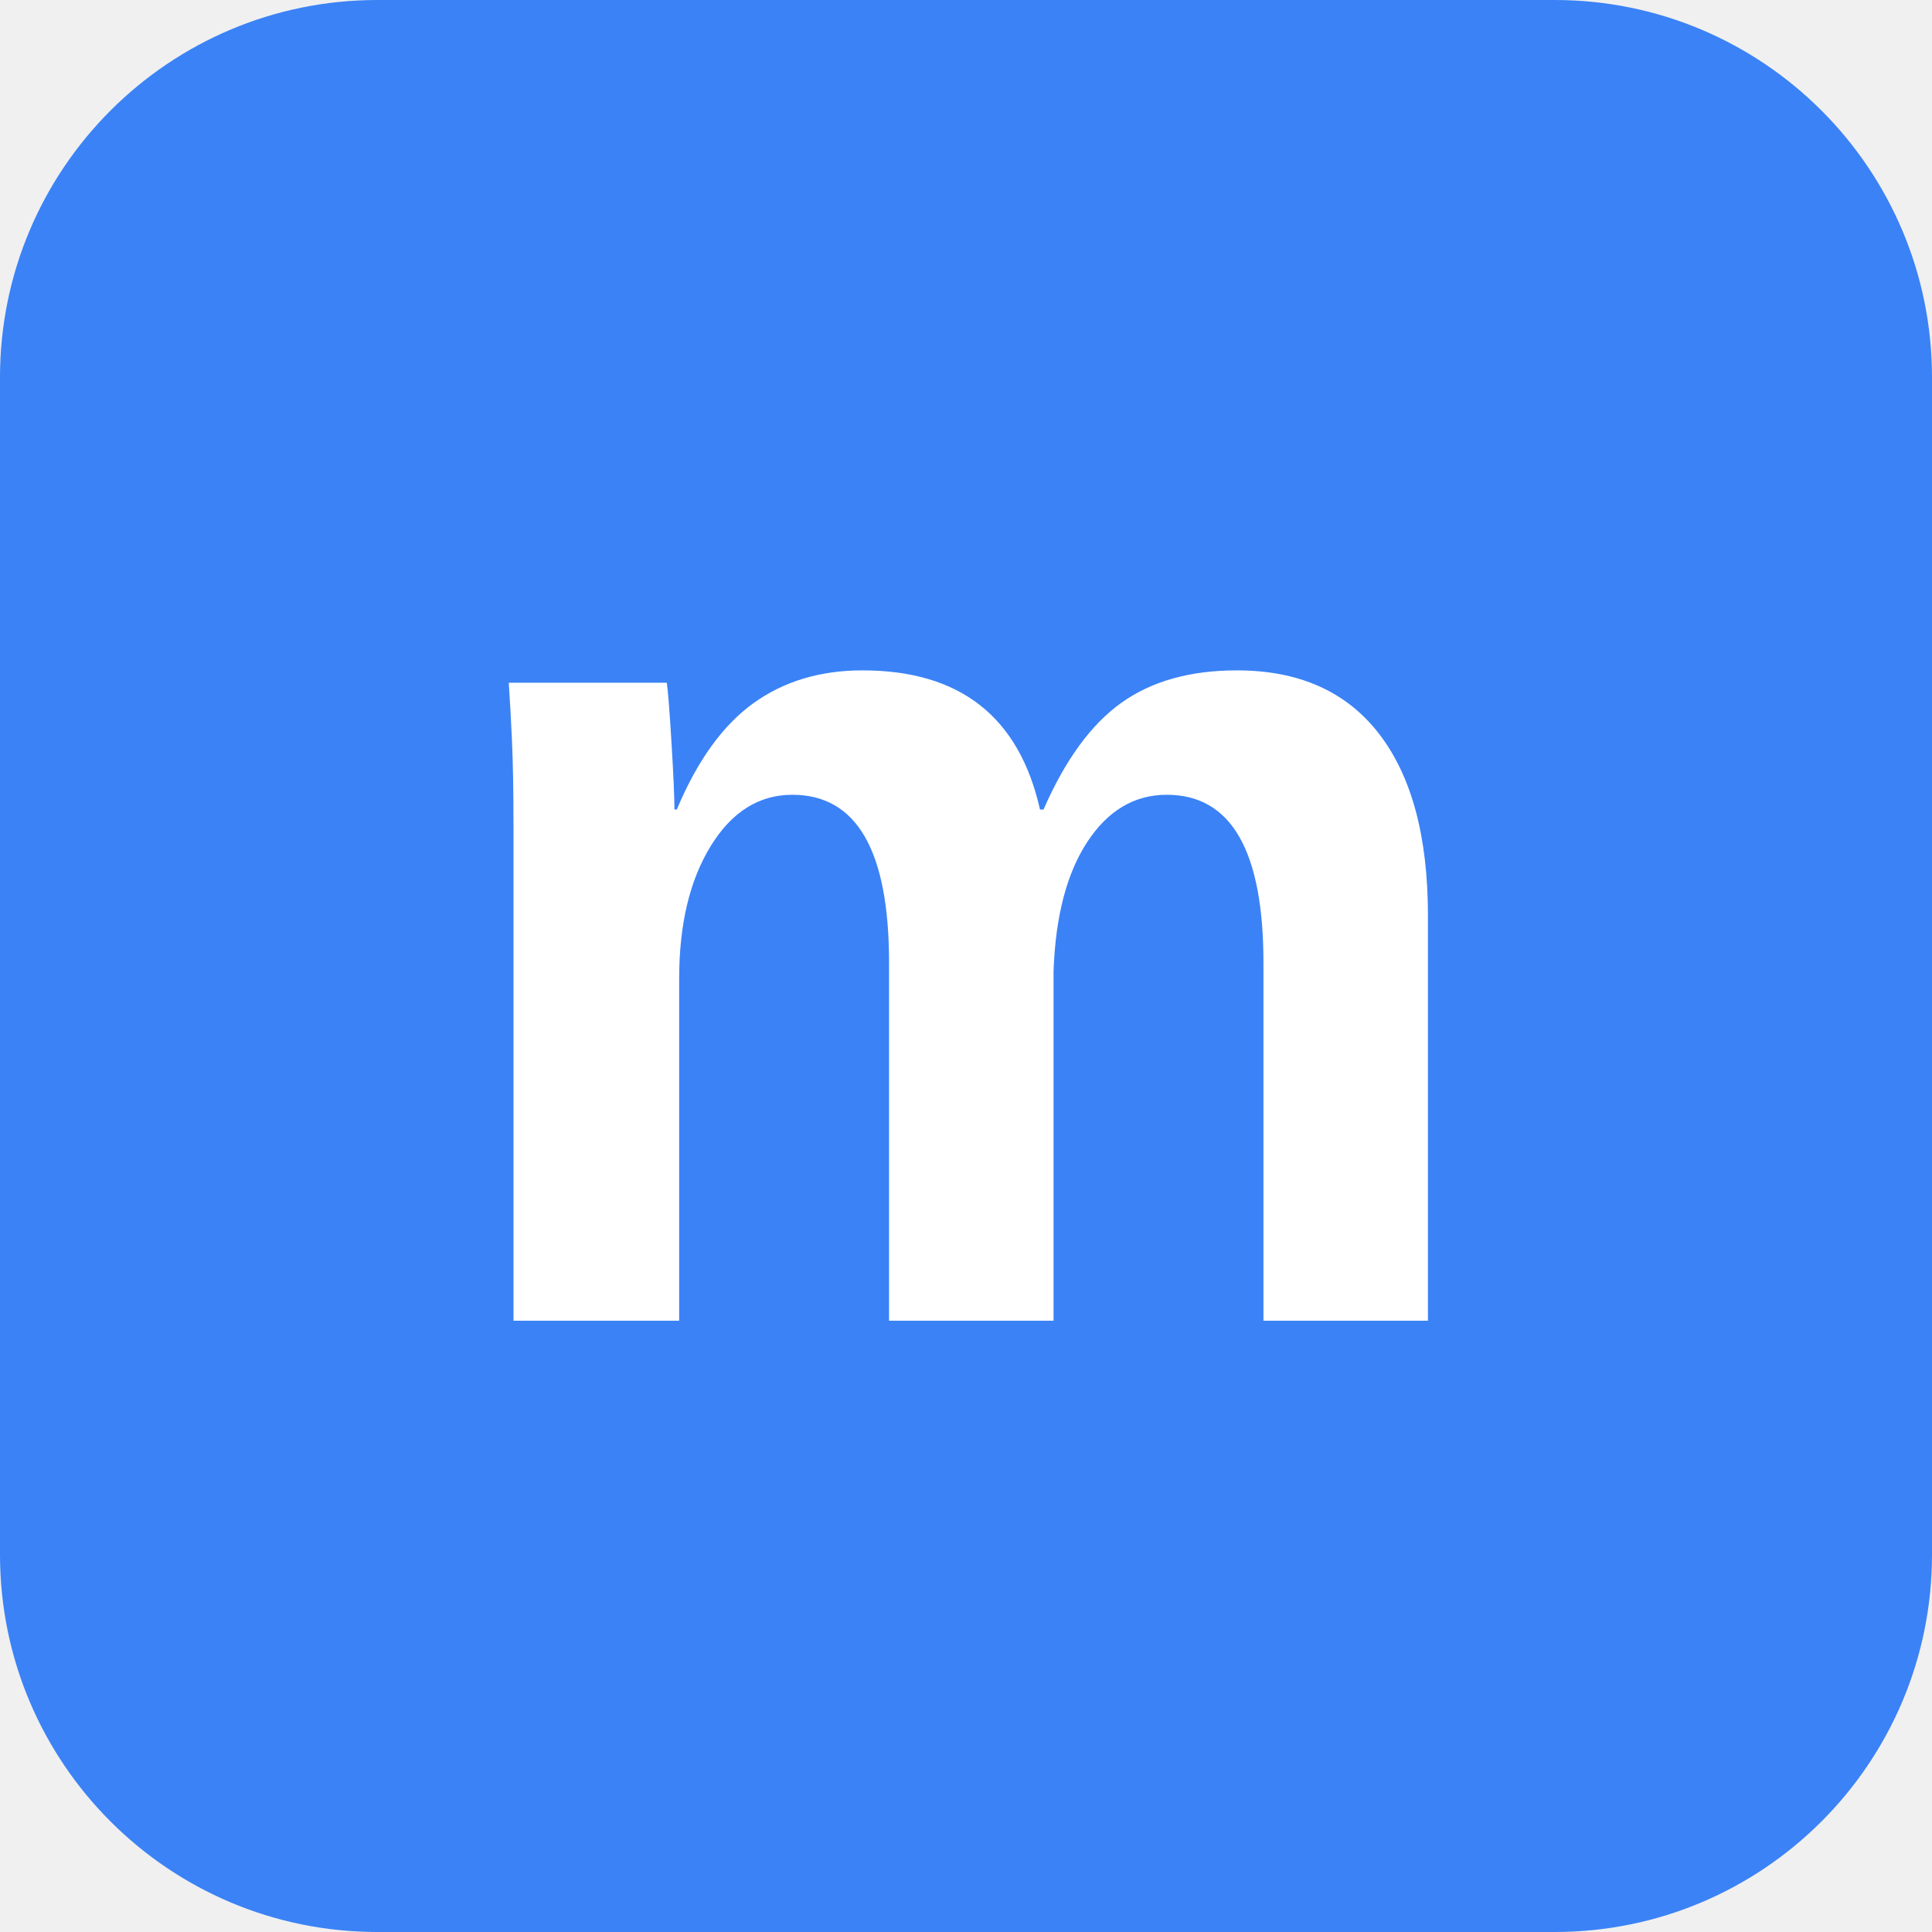
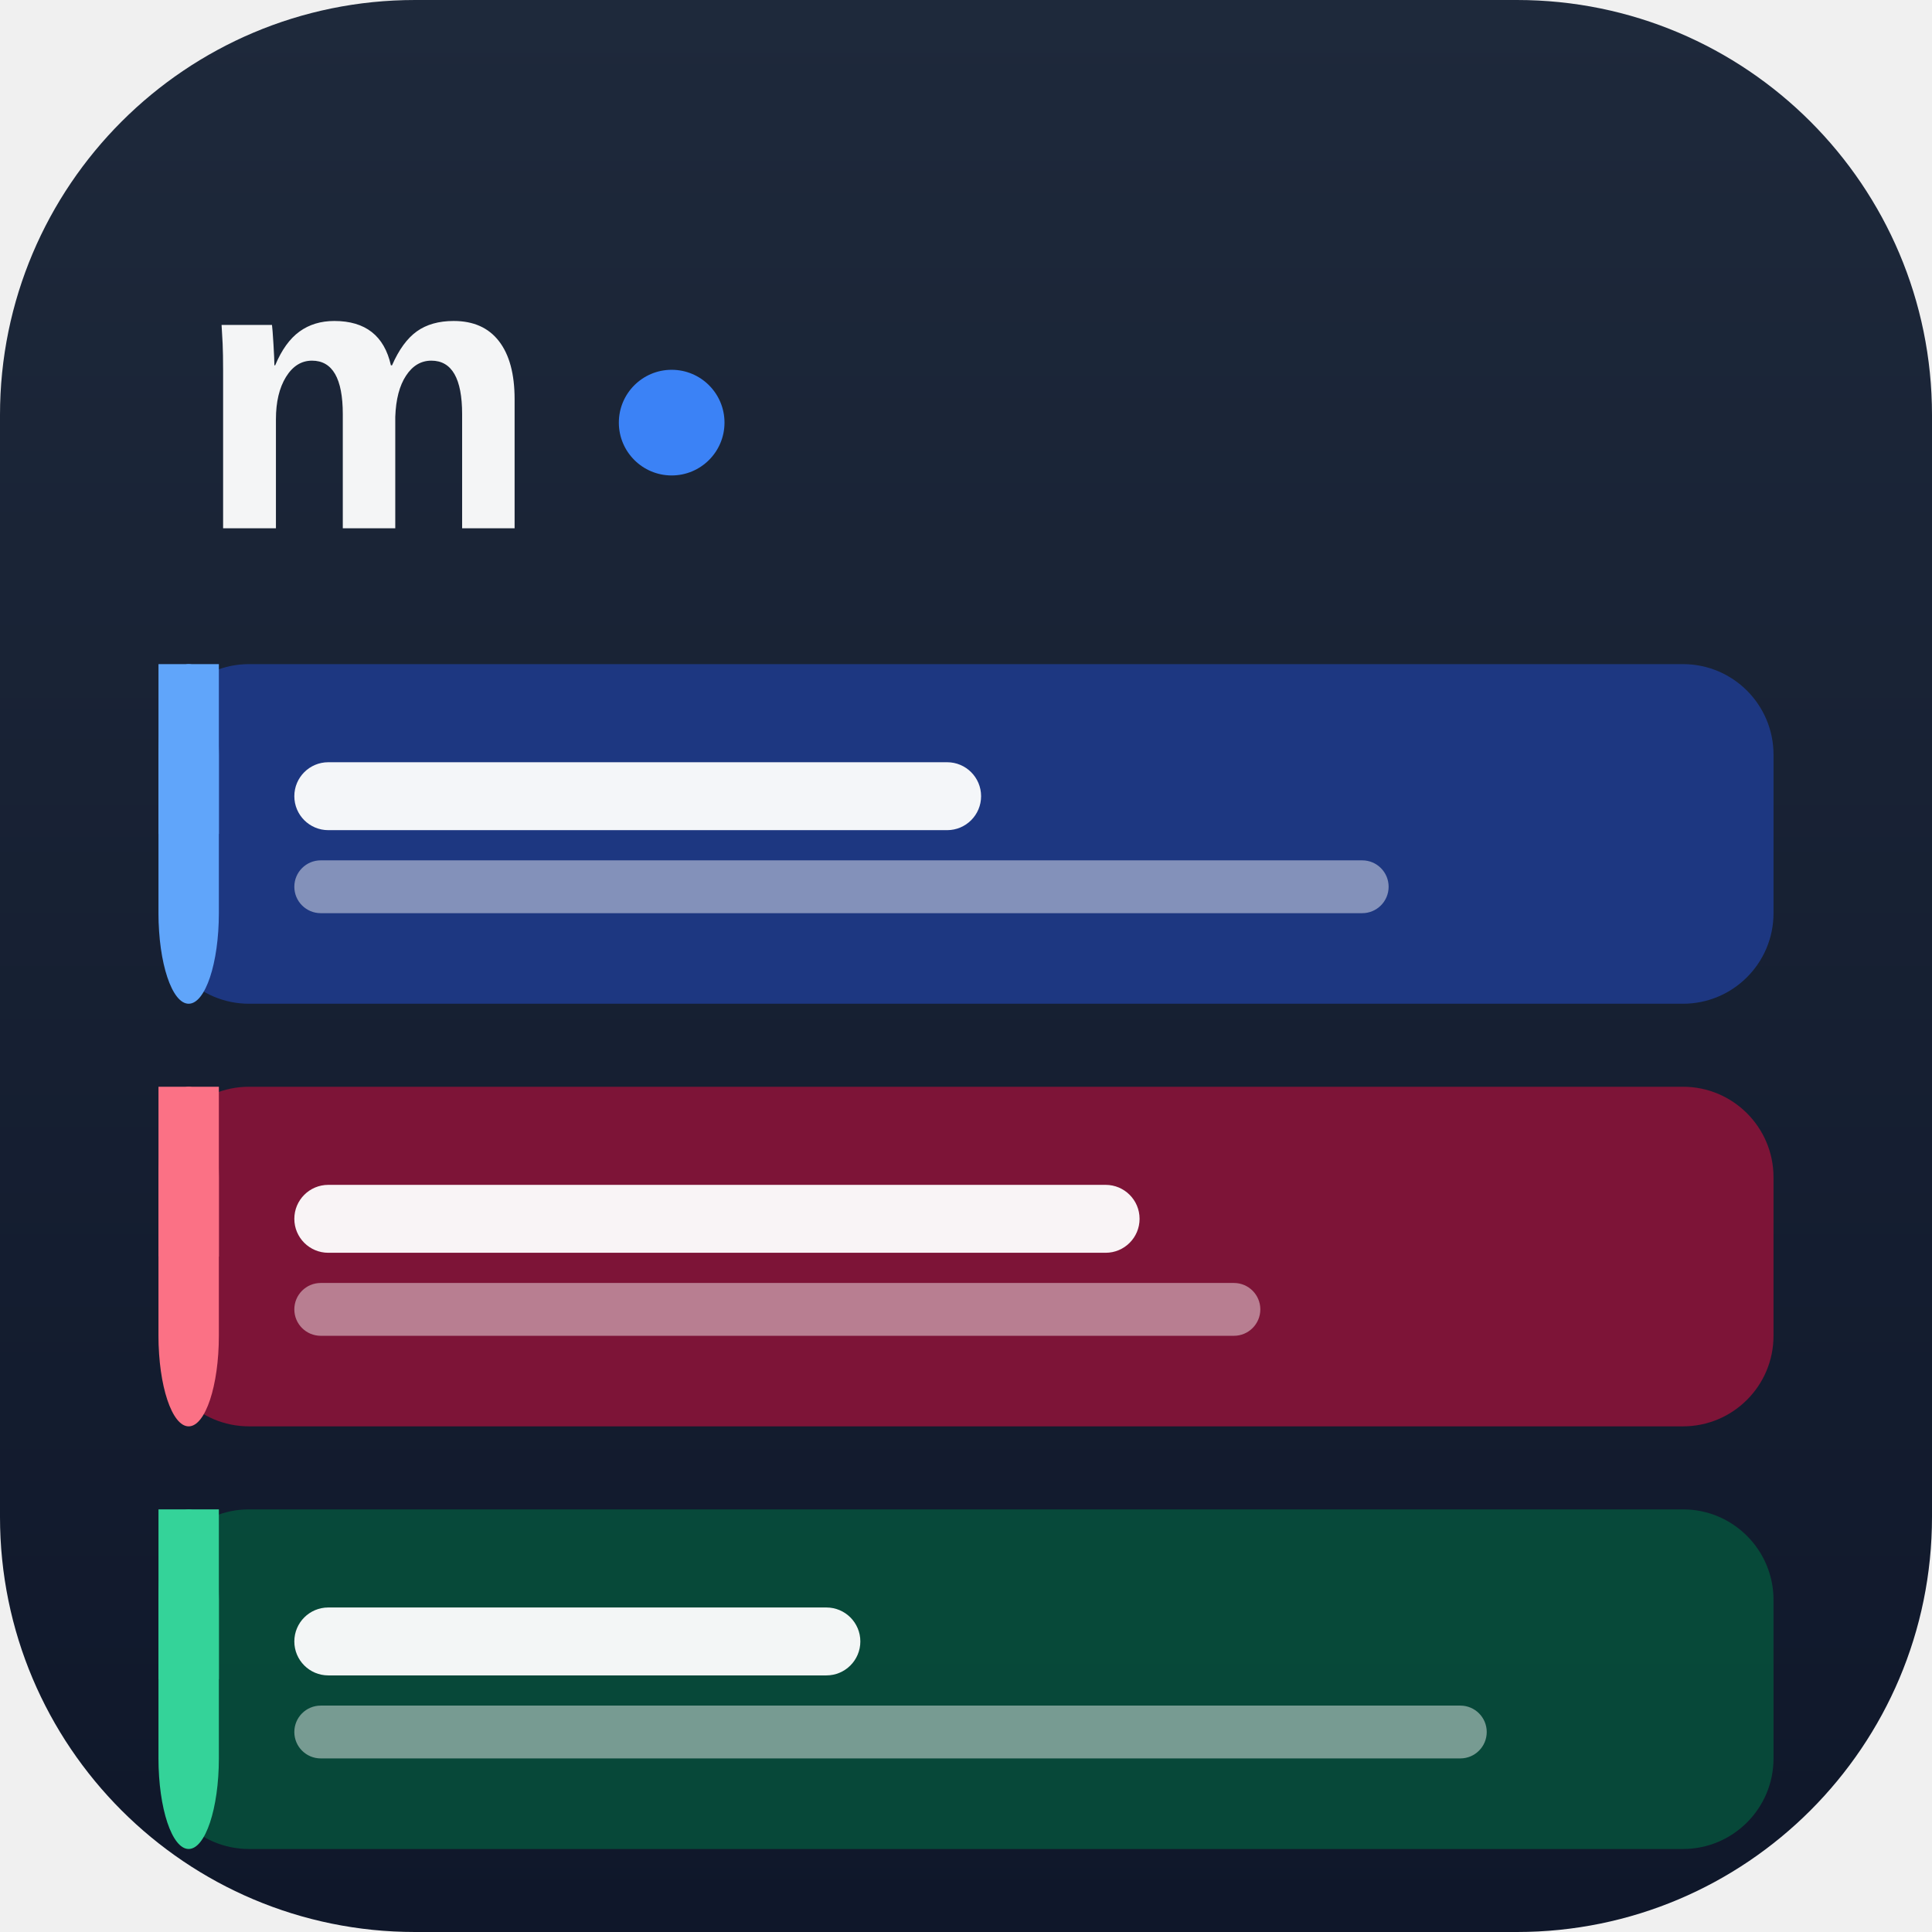
<svg xmlns="http://www.w3.org/2000/svg" width="512" height="512" viewBox="0 0 512 512">
-   <rect width="512" height="512" rx="100" fill="#3b82f6" />
-   <text x="256" y="350" text-anchor="middle" font-family="Arial,sans-serif" font-weight="bold" font-size="320" fill="white">m</text>
+   <defs>
+     <linearGradient id="bg" x1="0" y1="0" x2="0" y2="512" gradientUnits="userSpaceOnUse">
+       <stop offset="0%" stop-color="#1e293b" />
+       <stop offset="100%" stop-color="#0f172a" />
+     </linearGradient>
+   </defs>
+   <rect width="512" height="512" rx="110" fill="url(#bg)" />
+   <text x="52" y="140" font-family="Arial,sans-serif" font-weight="900" font-size="102" fill="white" opacity="0.95">m</text>
+   <circle cx="178" cy="112" r="14" fill="#3b82f6" />
+   <rect x="42" y="176" width="428" height="90" rx="24" fill="#1e3a8a" opacity="0.9" />
+   <rect x="42" y="176" width="16" height="90" rx="24" fill="#60a5fa" />
+   <rect x="42" y="176" width="16" height="45" fill="#60a5fa" />
+   <rect x="78" y="202" width="182" height="18" rx="9" fill="white" opacity="0.95" />
+   <rect x="78" y="228" width="290" height="14" rx="7" fill="white" opacity="0.45" />
+   <rect x="42" y="288" width="428" height="90" rx="24" fill="#881337" opacity="0.9" />
+   <rect x="42" y="288" width="16" height="90" rx="24" fill="#fb7185" />
+   <rect x="42" y="288" width="16" height="45" fill="#fb7185" />
+   <rect x="78" y="314" width="224" height="18" rx="9" fill="white" opacity="0.95" />
+   <rect x="78" y="340" width="256" height="14" rx="7" fill="white" opacity="0.45" />
+   <rect x="42" y="400" width="428" height="90" rx="24" fill="#064e3b" opacity="0.9" />
+   <rect x="42" y="400" width="16" height="90" rx="24" fill="#34d399" />
+   <rect x="42" y="400" width="16" height="45" fill="#34d399" />
+   <rect x="78" y="426" width="150" height="18" rx="9" fill="white" opacity="0.95" />
+   <rect x="78" y="452" width="316" height="14" rx="7" fill="white" opacity="0.45" />
</svg>
